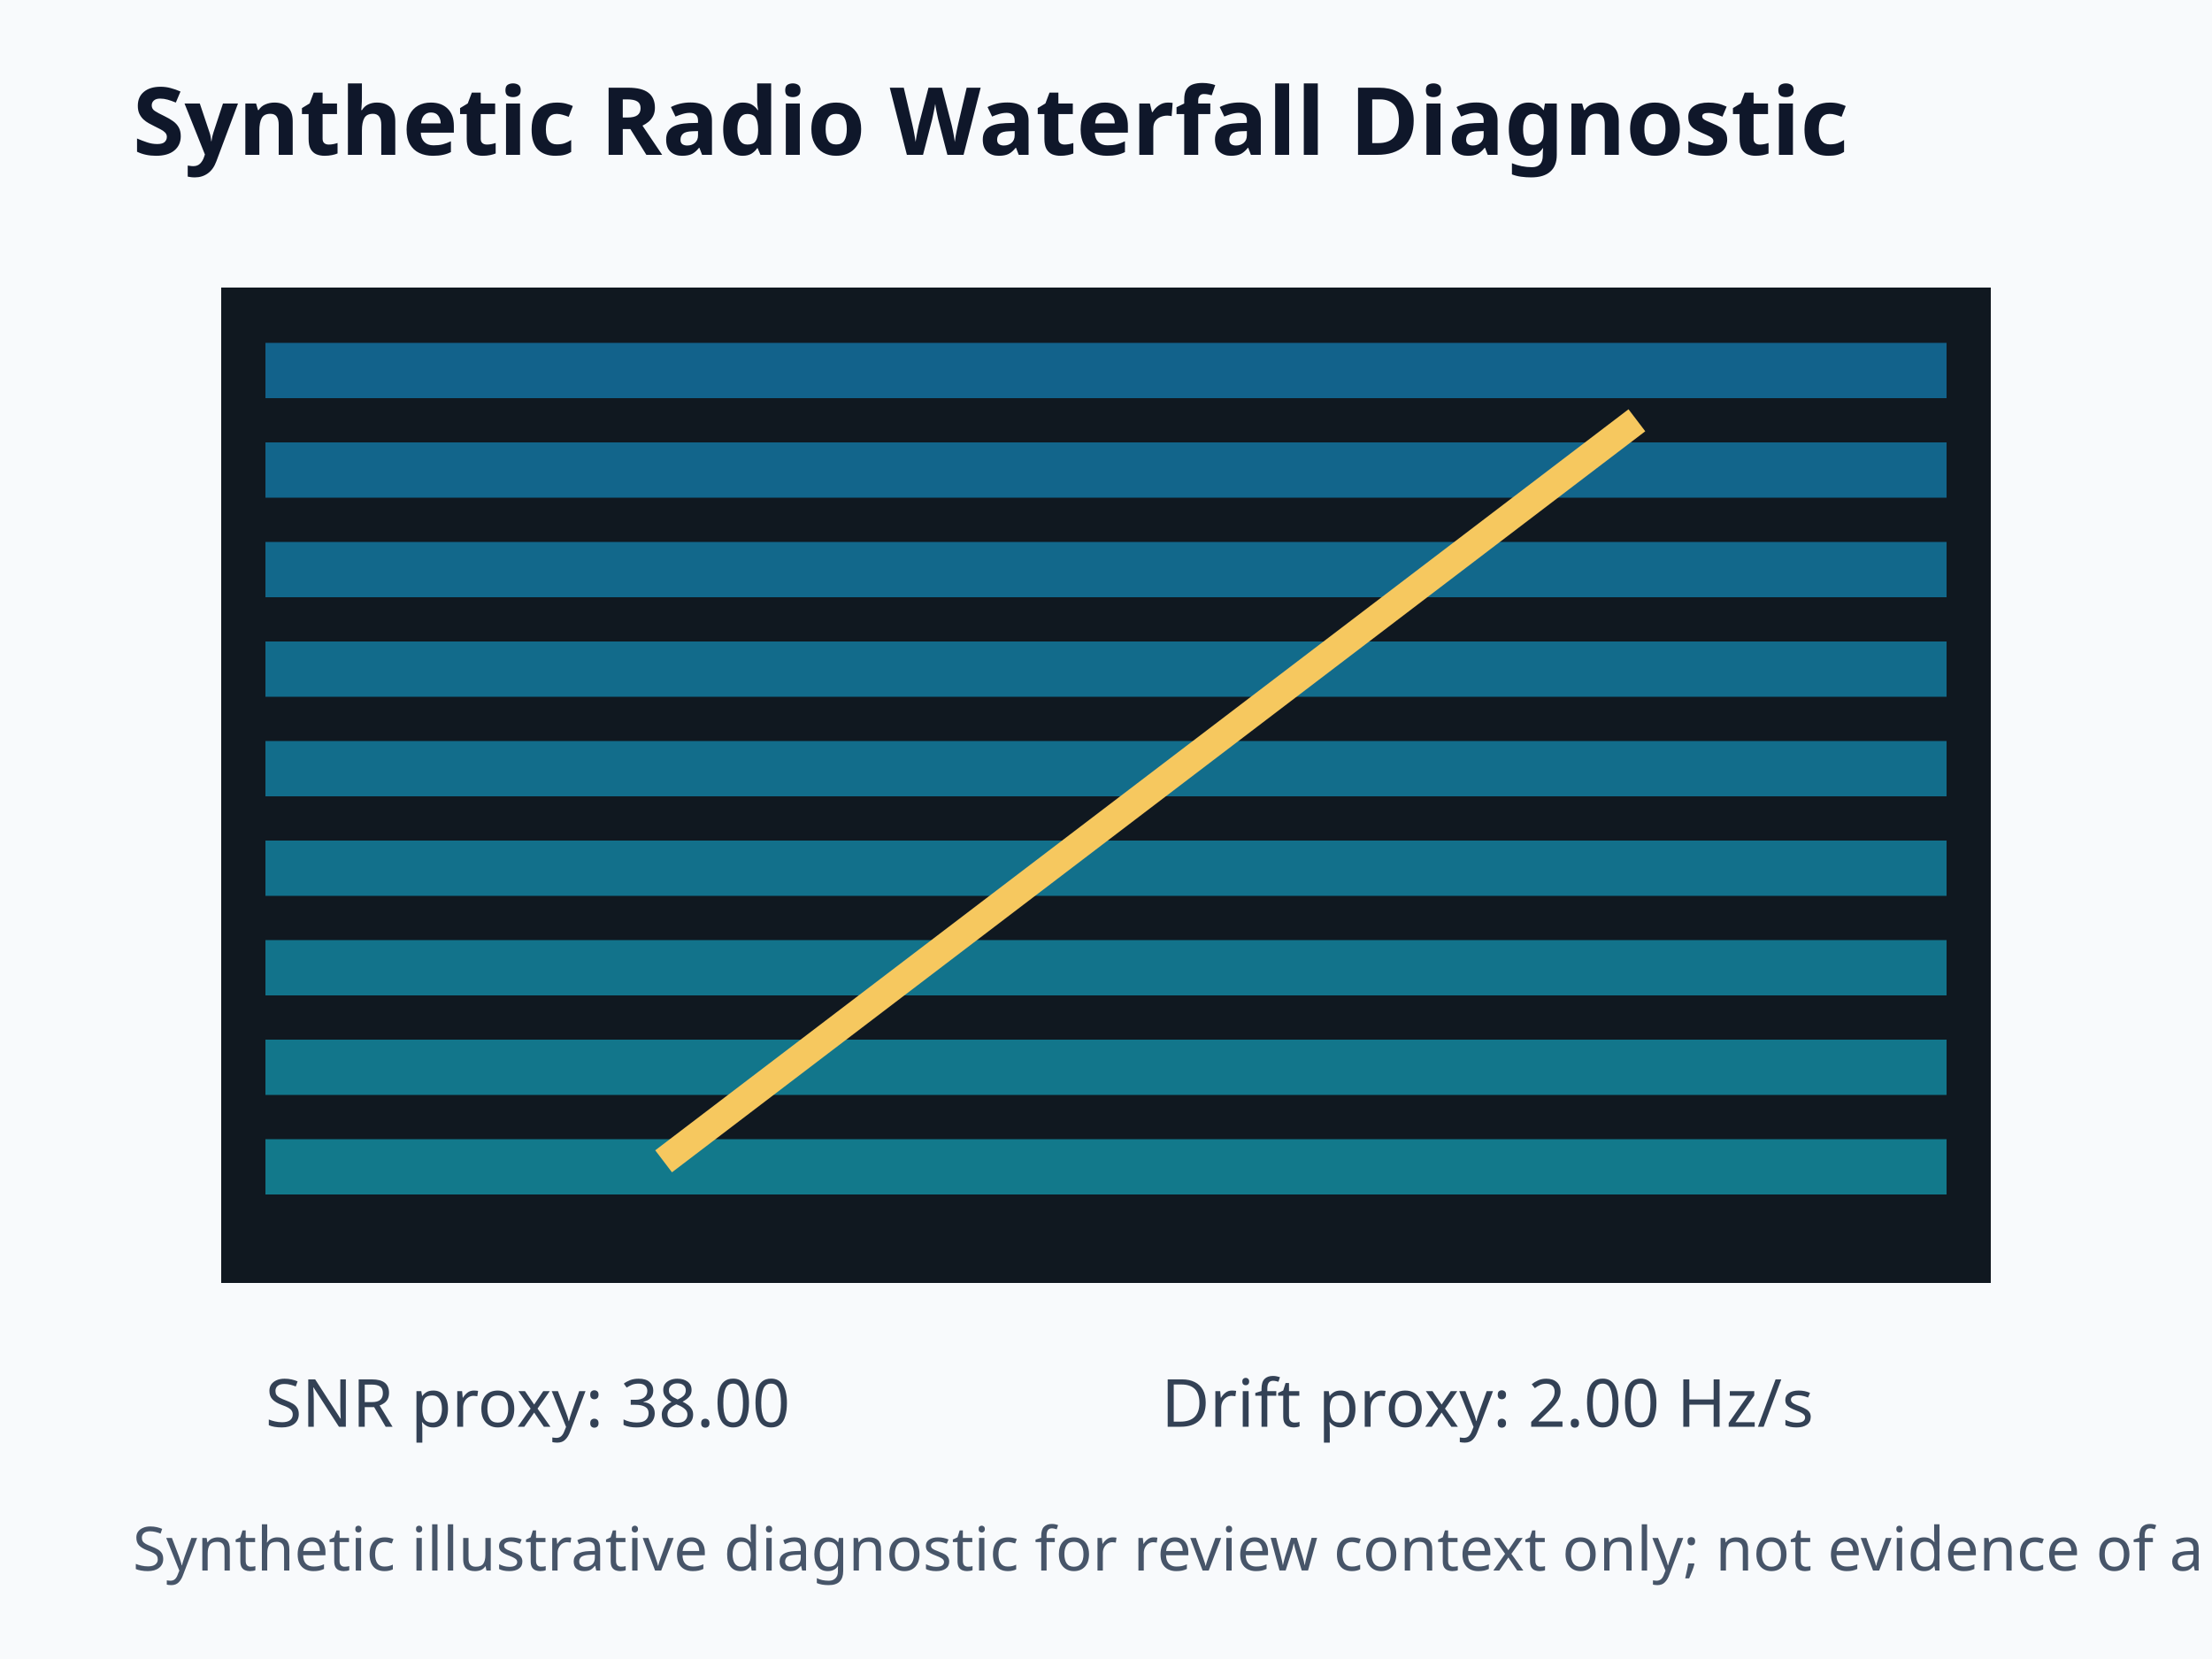
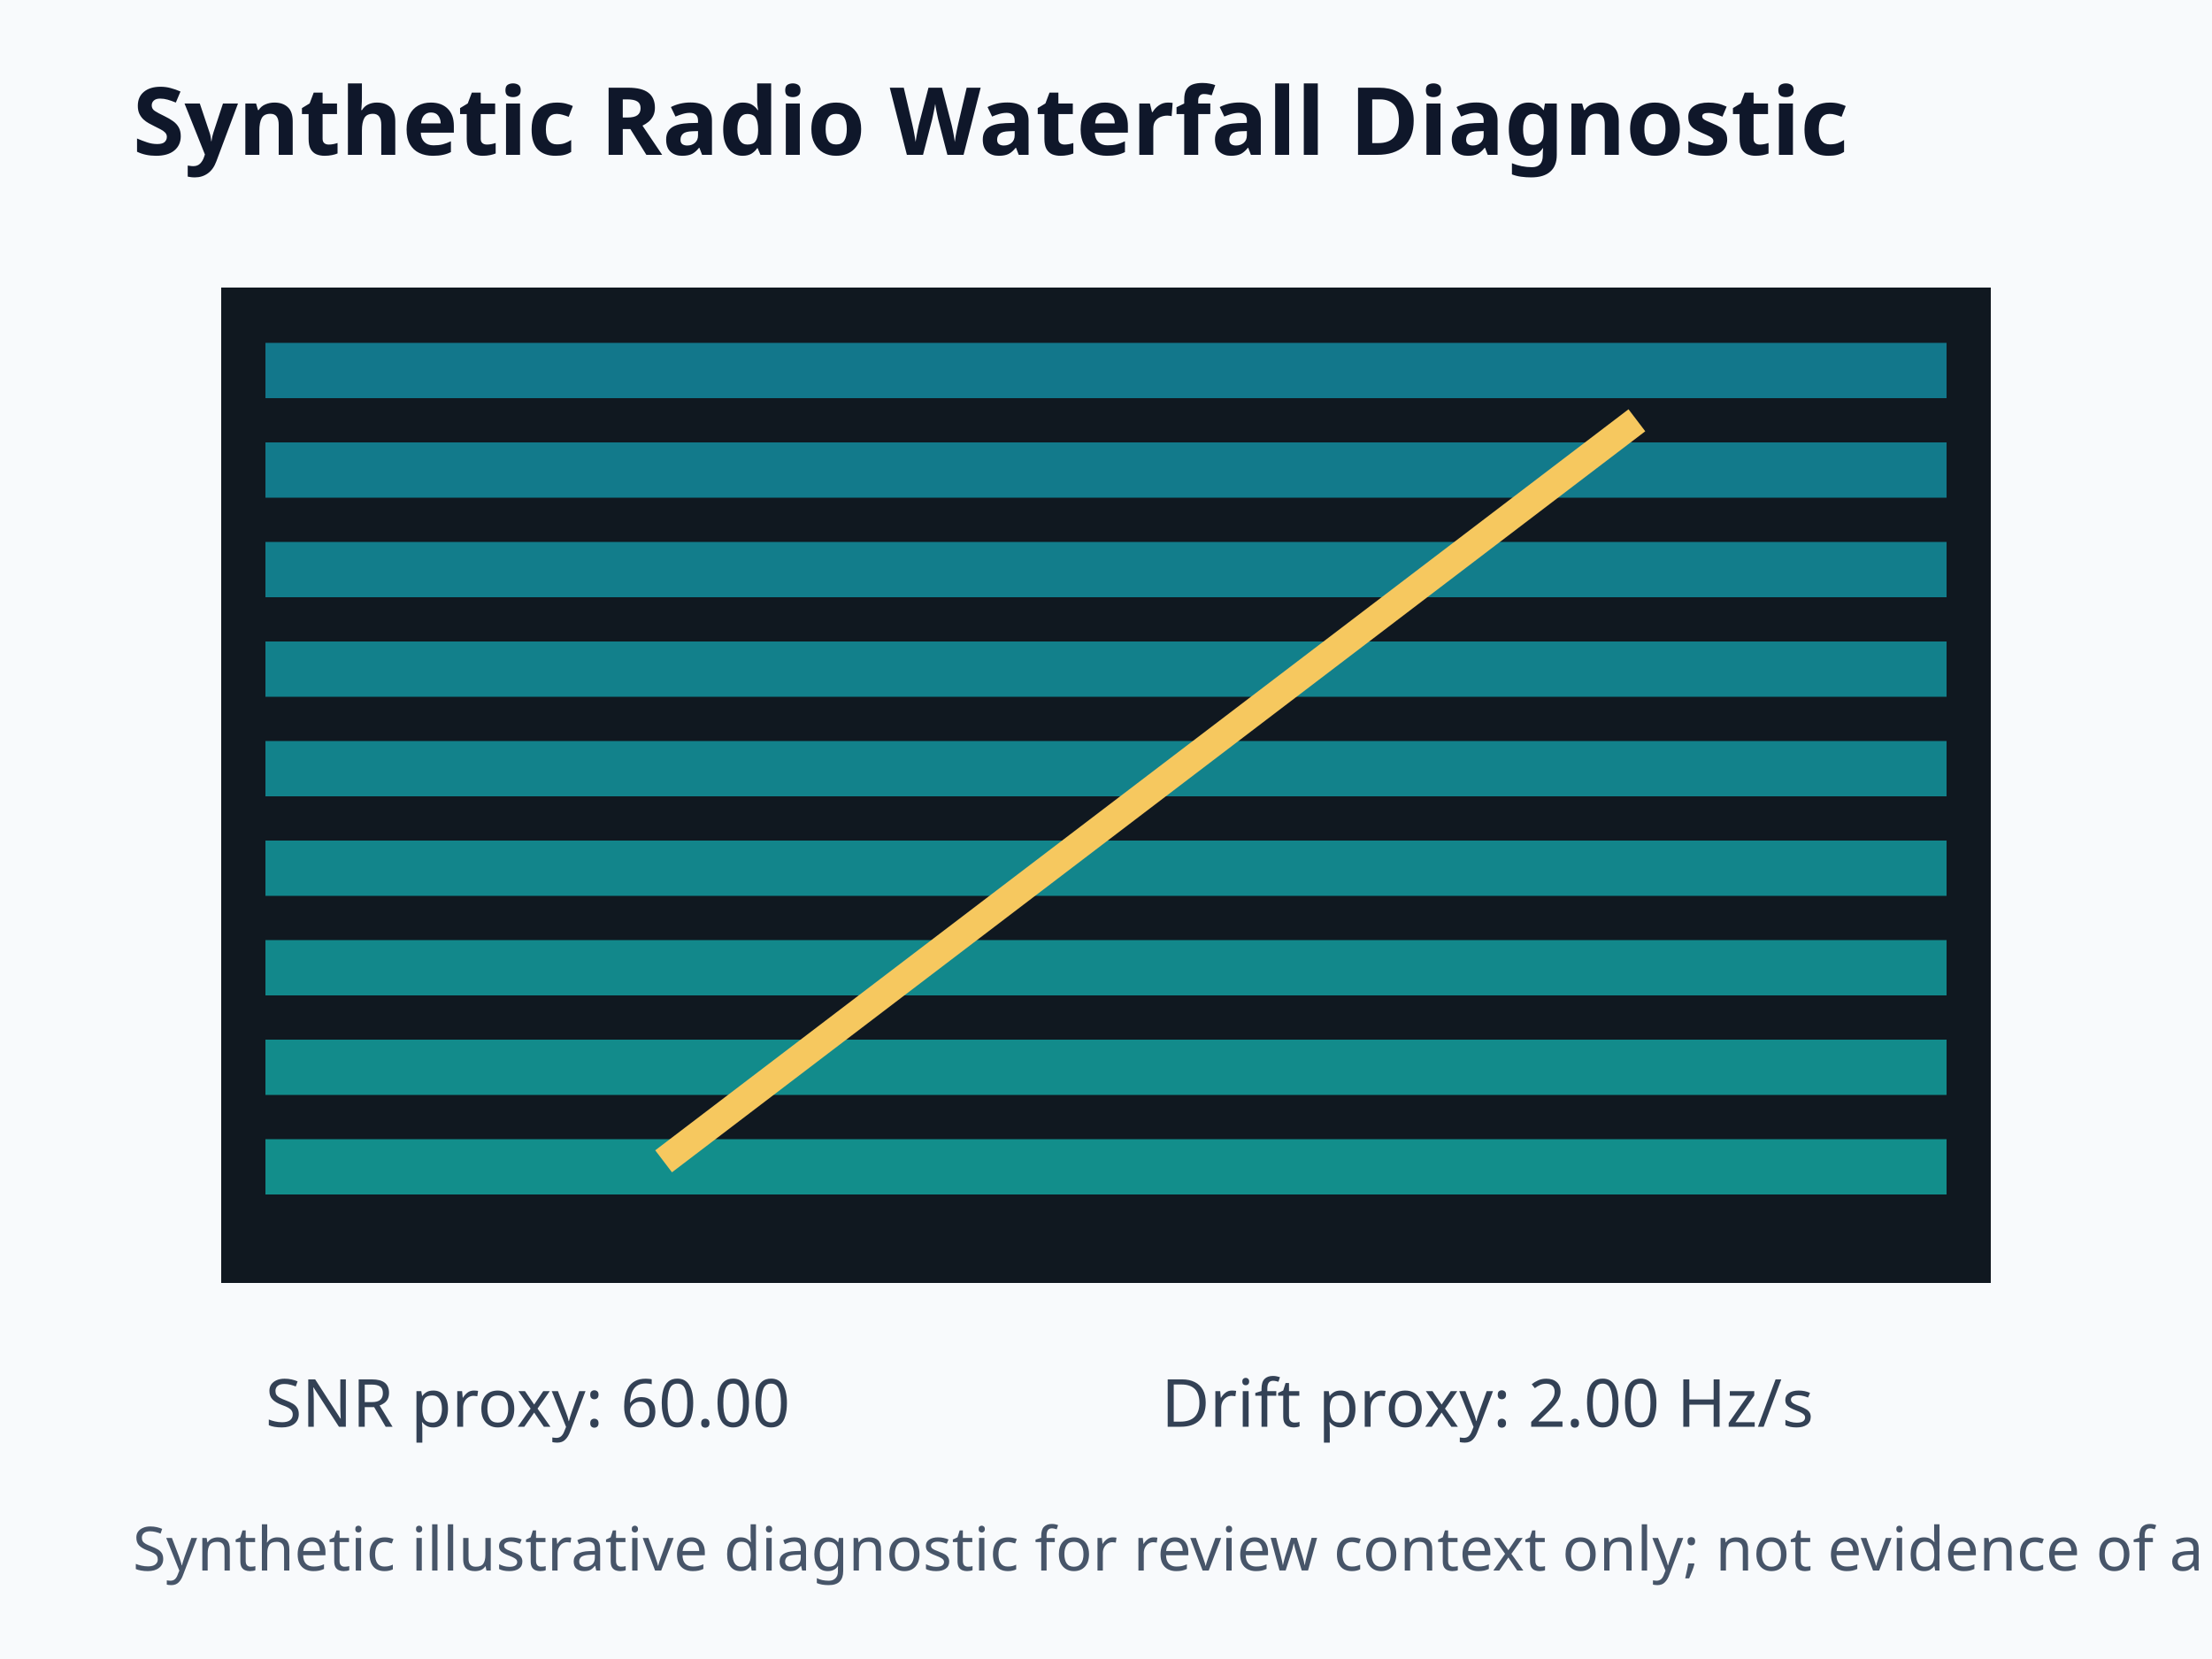
<svg xmlns="http://www.w3.org/2000/svg" width="400" height="300" viewBox="0 0 400 300" role="img" aria-labelledby="title desc">
  <style>
    .title { font: 700 17px sans-serif; fill: #0f172a; }
    .small { font: 12px sans-serif; fill: #334155; }
    .note { font: 11px sans-serif; fill: #475569; }
  </style>
  <rect x="0" y="0" width="400" height="300" fill="#f8fafc" />
  <text x="24" y="28" class="title">Synthetic Radio Waterfall Diagnostic</text>
  <rect x="40" y="52" width="320" height="180" fill="#101820" />
-   <rect x="48" y="62" width="304" height="10" fill="rgb(20,126,180)" opacity="0.72" />
-   <rect x="48" y="80" width="304" height="10" fill="rgb(20,130,180)" opacity="0.72" />
-   <rect x="48" y="98" width="304" height="10" fill="rgb(20,134,180)" opacity="0.72" />
-   <rect x="48" y="116" width="304" height="10" fill="rgb(20,138,180)" opacity="0.72" />
-   <rect x="48" y="134" width="304" height="10" fill="rgb(20,142,180)" opacity="0.72" />
-   <rect x="48" y="152" width="304" height="10" fill="rgb(20,146,180)" opacity="0.72" />
-   <rect x="48" y="170" width="304" height="10" fill="rgb(20,150,180)" opacity="0.72" />
-   <rect x="48" y="188" width="304" height="10" fill="rgb(20,154,180)" opacity="0.72" />
-   <rect x="48" y="206" width="304" height="10" fill="rgb(20,158,180)" opacity="0.72" />
+   <rect x="48" y="62" width="304" height="10" fill="rgb(20,155,180)" opacity="0.72" />
+   <rect x="48" y="80" width="304" height="10" fill="rgb(20,159,180)" opacity="0.72" />
+   <rect x="48" y="98" width="304" height="10" fill="rgb(20,163,180)" opacity="0.72" />
+   <rect x="48" y="116" width="304" height="10" fill="rgb(20,167,180)" opacity="0.72" />
+   <rect x="48" y="134" width="304" height="10" fill="rgb(20,171,180)" opacity="0.72" />
+   <rect x="48" y="152" width="304" height="10" fill="rgb(20,175,180)" opacity="0.72" />
+   <rect x="48" y="170" width="304" height="10" fill="rgb(20,179,180)" opacity="0.72" />
+   <rect x="48" y="188" width="304" height="10" fill="rgb(20,183,180)" opacity="0.72" />
+   <rect x="48" y="206" width="304" height="10" fill="rgb(20,187,180)" opacity="0.72" />
  <line x1="120" y1="210" x2="296.0" y2="76" stroke="#f6c85f" stroke-width="5" />
-   <text x="48" y="258" class="small">SNR proxy: 38.00</text>
+   <text x="48" y="258" class="small">SNR proxy: 60.00</text>
  <text x="210" y="258" class="small">Drift proxy: 2.00 Hz/s</text>
  <text x="24" y="284" class="note">Synthetic illustrative diagnostic for review context only; not evidence of a confirmed technosignature.</text>
</svg>
